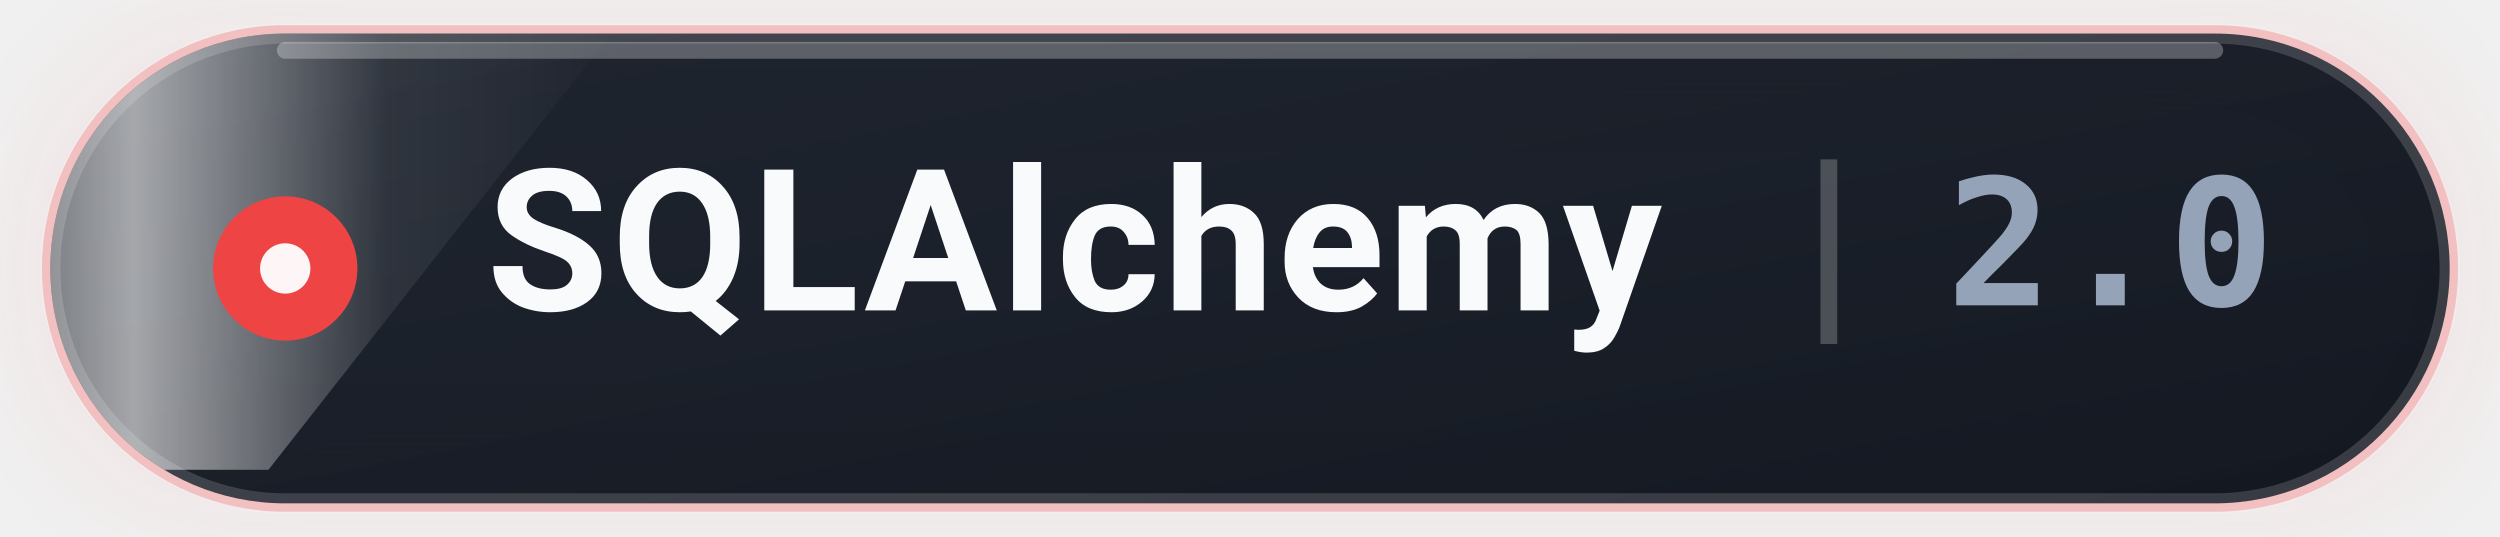
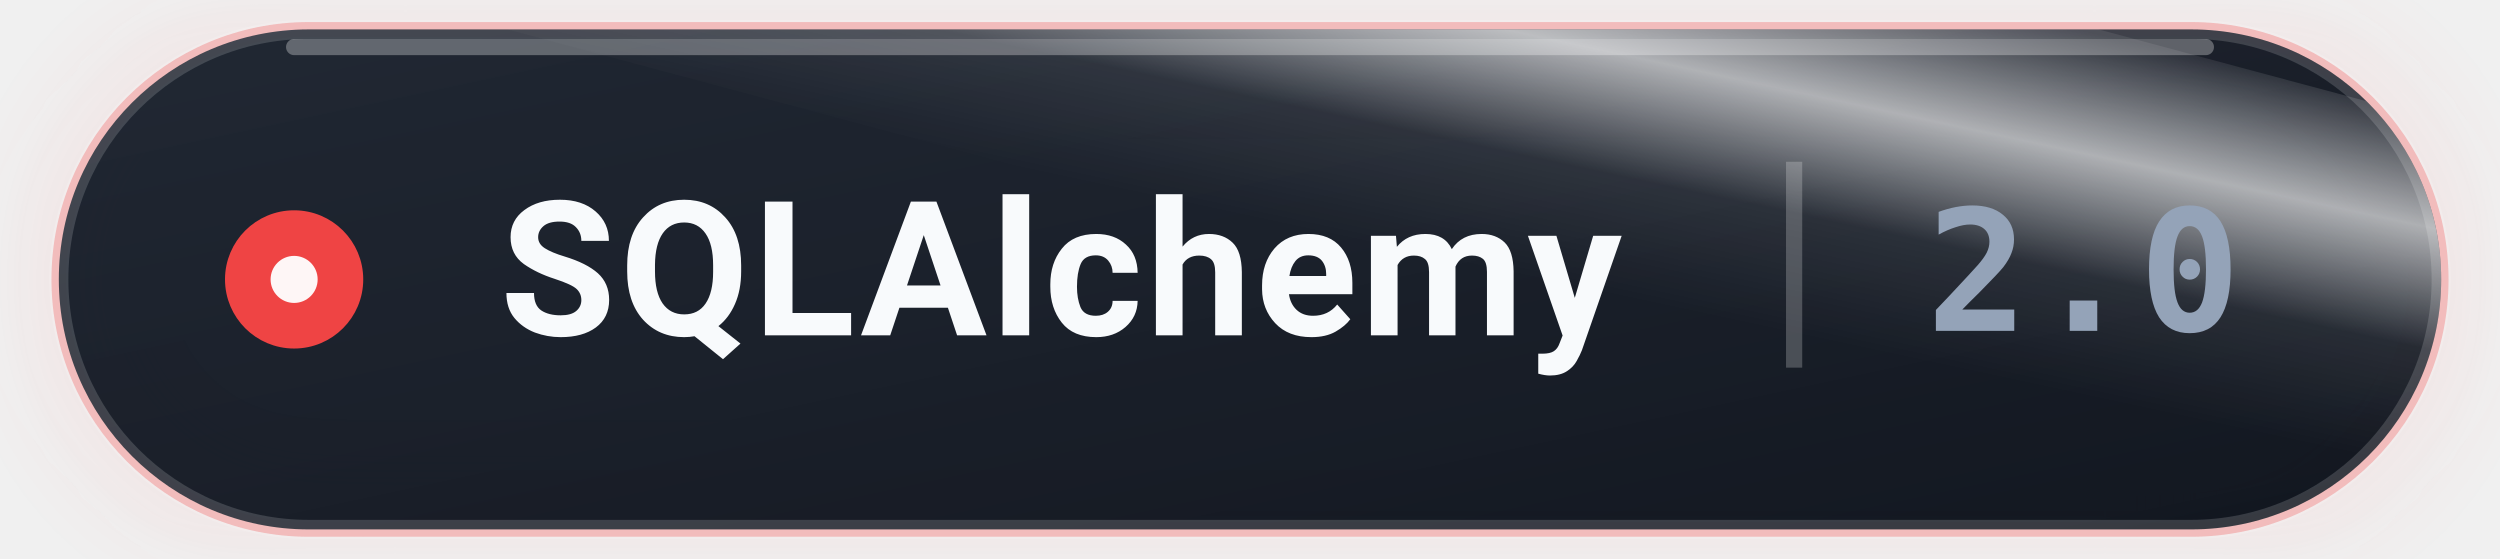
- <svg xmlns="http://www.w3.org/2000/svg" width="149" height="32" viewBox="0 0 149 32" fill="none">
+ <svg xmlns="http://www.w3.org/2000/svg" width="170" height="38" viewBox="0 0 170 38" fill="none">
  <defs>
    <linearGradient id="bg_sqlalchemy" x1="0%" y1="0%" x2="100%" y2="100%">
-       <stop offset="0%" stop-color="#181E29" stop-opacity="0.96" />
-       <stop offset="100%" stop-color="#0E131C" stop-opacity="0.98" />
+       <stop offset="0%" stop-color="#19202C" stop-opacity="0.96" />
+       <stop offset="100%" stop-color="#0D121B" stop-opacity="0.98" />
    </linearGradient>
-     <linearGradient id="sheen_sqlalchemy" x1="0%" y1="0%" x2="100%" y2="0%">
+     <linearGradient id="sheen_v_sqlalchemy" x1="0%" y1="0%" x2="40%" y2="100%">
      <stop offset="0%" stop-color="#FFFFFF" stop-opacity="0" />
      <stop offset="25%" stop-color="#FFFFFF" stop-opacity="0.08" />
-       <stop offset="50%" stop-color="#FFFFFF" stop-opacity="0.6" />
+       <stop offset="50%" stop-color="#FFFFFF" stop-opacity="0.65" />
      <stop offset="75%" stop-color="#FFFFFF" stop-opacity="0.08" />
      <stop offset="100%" stop-color="#FFFFFF" stop-opacity="0" />
    </linearGradient>
    <filter id="aura_sqlalchemy" x="-30%" y="-30%" width="160%" height="160%">
-       <feGaussianBlur stdDeviation="3" result="blur" />
+       <feGaussianBlur stdDeviation="3.2" result="blur" />
      <feMerge>
        <feMergeNode in="blur" />
        <feMergeNode in="SourceGraphic" />
      </feMerge>
    </filter>
    <clipPath id="clip_sqlalchemy">
-       <rect x="3" y="2" width="143" height="28" rx="14" />
+       <rect x="4" y="2" width="162" height="34" rx="17" />
    </clipPath>
    <style>
-       @keyframes sweep_sqlalchemy {
-         0% { transform: translateX(-70px); opacity: 0; }
-         12% { opacity: 1; }
-         48% { transform: translateX(199px); opacity: 1; }
-         52%, 100% { transform: translateX(199px); opacity: 0; }
+       @keyframes sweep_down_sqlalchemy {
+         0% {
+           transform: translateY(-45px) rotate(15deg);
+           opacity: 0;
+         }
+         12% {
+           opacity: 1;
+         }
+         45% {
+           transform: translateY(69px) rotate(15deg);
+           opacity: 1;
+         }
+         50%, 100% {
+           transform: translateY(69px) rotate(15deg);
+           opacity: 0;
+         }
      }
-       @keyframes border_sqlalchemy {
+       @keyframes aura_pulse_sqlalchemy {
        0%, 100% { stroke: rgba(255, 255, 255, 0.16); stroke-width: 1.2px; }
-         50% { stroke: #EF4444; stroke-width: 1.6px; }
+         50% { stroke: #EF4444; stroke-width: 1.8px; }
      }
-       @keyframes gem_sqlalchemy {
-         0%, 100% { transform: scale(0.92); transform-origin: 17px 16px; }
-         50% { transform: scale(1.18); transform-origin: 17px 16px; }
+       @keyframes gem_pulse_sqlalchemy {
+         0%, 100% { transform: scale(0.92); transform-origin: 20px 19px; }
+         50% { transform: scale(1.18); transform-origin: 20px 19px; }
      }
-       @keyframes spec_sqlalchemy {
+       @keyframes spec_glow_sqlalchemy {
        0%, 100% { fill: #94A3B8; }
        50% { fill: #EF4444; }
      }

-       .sheen-beam {
-         animation: sweep_sqlalchemy 3.2s infinite cubic-bezier(0.25, 1, 0.5, 1);
+       .sheen-down {
+         animation: sweep_down_sqlalchemy 3.8s infinite cubic-bezier(0.22, 1, 0.36, 1);
+         animation-delay: 2.1s;
      }
      .capsule-border {
-         animation: border_sqlalchemy 3.2s infinite ease-in-out;
+         animation: aura_pulse_sqlalchemy 3.8s infinite ease-in-out;
+         animation-delay: 2.1s;
      }
      .gem-pulse {
-         animation: gem_sqlalchemy 2.2s infinite ease-in-out;
+         animation: gem_pulse_sqlalchemy 2.2s infinite ease-in-out;
      }
-       .spec-glow {
-         animation: spec_sqlalchemy 3.2s infinite ease-in-out;
+       .spec-text {
+         animation: spec_glow_sqlalchemy 3.8s infinite ease-in-out;
+         animation-delay: 2.1s;
      }
    </style>
  </defs>
-   <rect x="3" y="2" width="143" height="28" rx="14" fill="none" stroke="#EF4444" opacity="0.35" filter="url(#aura_sqlalchemy)">
-     <animate attributeName="opacity" values="0.15;0.7;0.15" dur="3.2s" repeatCount="indefinite" />
-     <animate attributeName="stroke-width" values="1;2.4;1" dur="3.2s" repeatCount="indefinite" />
+   <rect x="4" y="2" width="162" height="34" rx="17" fill="none" stroke="#EF4444" opacity="0.38" filter="url(#aura_sqlalchemy)">
+     <animate attributeName="opacity" values="0.15;0.7;0.15" dur="3.8s" begin="2.1s" repeatCount="indefinite" />
+     <animate attributeName="stroke-width" values="1;2.6;1" dur="3.8s" begin="2.1s" repeatCount="indefinite" />
  </rect>
-   <rect x="3" y="2" width="143" height="28" rx="14" fill="url(#bg_sqlalchemy)" />
-   <rect class="capsule-border" x="3" y="2" width="143" height="28" rx="14" fill="none" stroke="rgba(255,255,255,0.16)" stroke-width="1.2">
-     <animate attributeName="stroke" values="rgba(255,255,255,0.16);#EF4444;rgba(255,255,255,0.16)" dur="3.2s" repeatCount="indefinite" />
-     <animate attributeName="stroke-width" values="1.2;1.6;1.2" dur="3.2s" repeatCount="indefinite" />
+   <rect x="4" y="2" width="162" height="34" rx="17" fill="url(#bg_sqlalchemy)" />
+   <rect class="capsule-border" x="4" y="2" width="162" height="34" rx="17" fill="none" stroke="rgba(255,255,255,0.16)" stroke-width="1.3">
+     <animate attributeName="stroke" values="rgba(255,255,255,0.16);#EF4444;rgba(255,255,255,0.16)" dur="3.8s" begin="2.1s" repeatCount="indefinite" />
+     <animate attributeName="stroke-width" values="1.2;1.8;1.2" dur="3.8s" begin="2.1s" repeatCount="indefinite" />
  </rect>
-   <path d="M 17 3 L 132 3" stroke="rgba(255, 255, 255, 0.28)" stroke-width="1" stroke-linecap="round" />
+   <path d="M 20 3.2 L 150 3.2" stroke="rgba(255, 255, 255, 0.3)" stroke-width="1.1" stroke-linecap="round" />
  <g clip-path="url(#clip_sqlalchemy)">
-     <polygon class="sheen-beam" points="0,0 38,0 16,28 -22,28" fill="url(#sheen_sqlalchemy)">
-       <animateTransform attributeName="transform" type="translate" from="-70 0" to="199 0" dur="3.2s" repeatCount="indefinite" />
-     </polygon>
+     <rect class="sheen-down" x="-20" y="-35" width="230" height="28" fill="url(#sheen_v_sqlalchemy)" transform="rotate(15)">
+       <animateTransform attributeName="transform" type="translate" from="0 -50" to="0 79" dur="3.8s" begin="2.1s" repeatCount="indefinite" />
+     </rect>
  </g>
-   <circle cx="17" cy="16" r="3.8" fill="none" stroke="#EF4444">
-     <animate attributeName="r" values="3.8;8.5;11.5" dur="2.2s" repeatCount="indefinite" />
-     <animate attributeName="opacity" values="0.85;0.3;0" dur="2.2s" repeatCount="indefinite" />
-     <animate attributeName="stroke-width" values="1.5;1;0.2" dur="2.2s" repeatCount="indefinite" />
+   <circle cx="20" cy="19" r="4.2" fill="none" stroke="#EF4444">
+     <animate attributeName="r" values="4.2;9.5;13" dur="2.2s" repeatCount="indefinite" />
+     <animate attributeName="opacity" values="0.85;0.25;0" dur="2.2s" repeatCount="indefinite" />
+     <animate attributeName="stroke-width" values="1.6;1;0.2" dur="2.2s" repeatCount="indefinite" />
  </circle>
-   <circle class="gem-pulse" cx="17" cy="16" r="3.8" fill="#EF4444">
-     <animate attributeName="r" values="3.5;4.3;3.5" dur="2.2s" repeatCount="indefinite" />
+   <circle class="gem-pulse" cx="20" cy="19" r="4.2" fill="#EF4444">
+     <animate attributeName="r" values="3.8;4.8;3.8" dur="2.2s" repeatCount="indefinite" />
  </circle>
-   <circle cx="17" cy="16" r="1.5" fill="#FFFFFF" opacity="0.95" />
-   <text x="29" y="18.5" font-family="-apple-system, BlinkMacSystemFont, 'Segoe UI', Roboto, 'Plus Jakarta Sans', sans-serif" font-size="11.8" font-weight="700" fill="#F8FAFC" letter-spacing="0.2px">SQLAlchemy</text>
-   <line x1="109" y1="9.5" x2="109" y2="20.5" stroke="rgba(255, 255, 255, 0.22)" stroke-width="1" />
-   <text class="spec-glow" x="116" y="18.2" font-family="'JetBrains Mono', Consolas, Monaco, monospace" font-size="10.5" font-weight="700" fill="#94A3B8" letter-spacing="0.3px">
+   <circle cx="20" cy="19" r="1.6" fill="#FFFFFF" opacity="0.95" />
+   <text x="34" y="22.8" font-family="-apple-system, BlinkMacSystemFont, 'Segoe UI', Roboto, 'Plus Jakarta Sans', sans-serif" font-size="12.8" font-weight="700" fill="#F8FAFC" letter-spacing="0.25px">SQLAlchemy</text>
+   <line x1="122" y1="11" x2="122" y2="25" stroke="rgba(255, 255, 255, 0.22)" stroke-width="1.1" />
+   <text class="spec-text" x="131" y="22.5" font-family="'JetBrains Mono', Consolas, Monaco, monospace" font-size="11.5" font-weight="700" fill="#94A3B8" letter-spacing="0.3px">
    2.0
-     <animate attributeName="fill" values="#94A3B8;#EF4444;#94A3B8" dur="3.2s" repeatCount="indefinite" />
+     <animate attributeName="fill" values="#94A3B8;#EF4444;#94A3B8" dur="3.8s" begin="2.1s" repeatCount="indefinite" />
  </text>
</svg>
